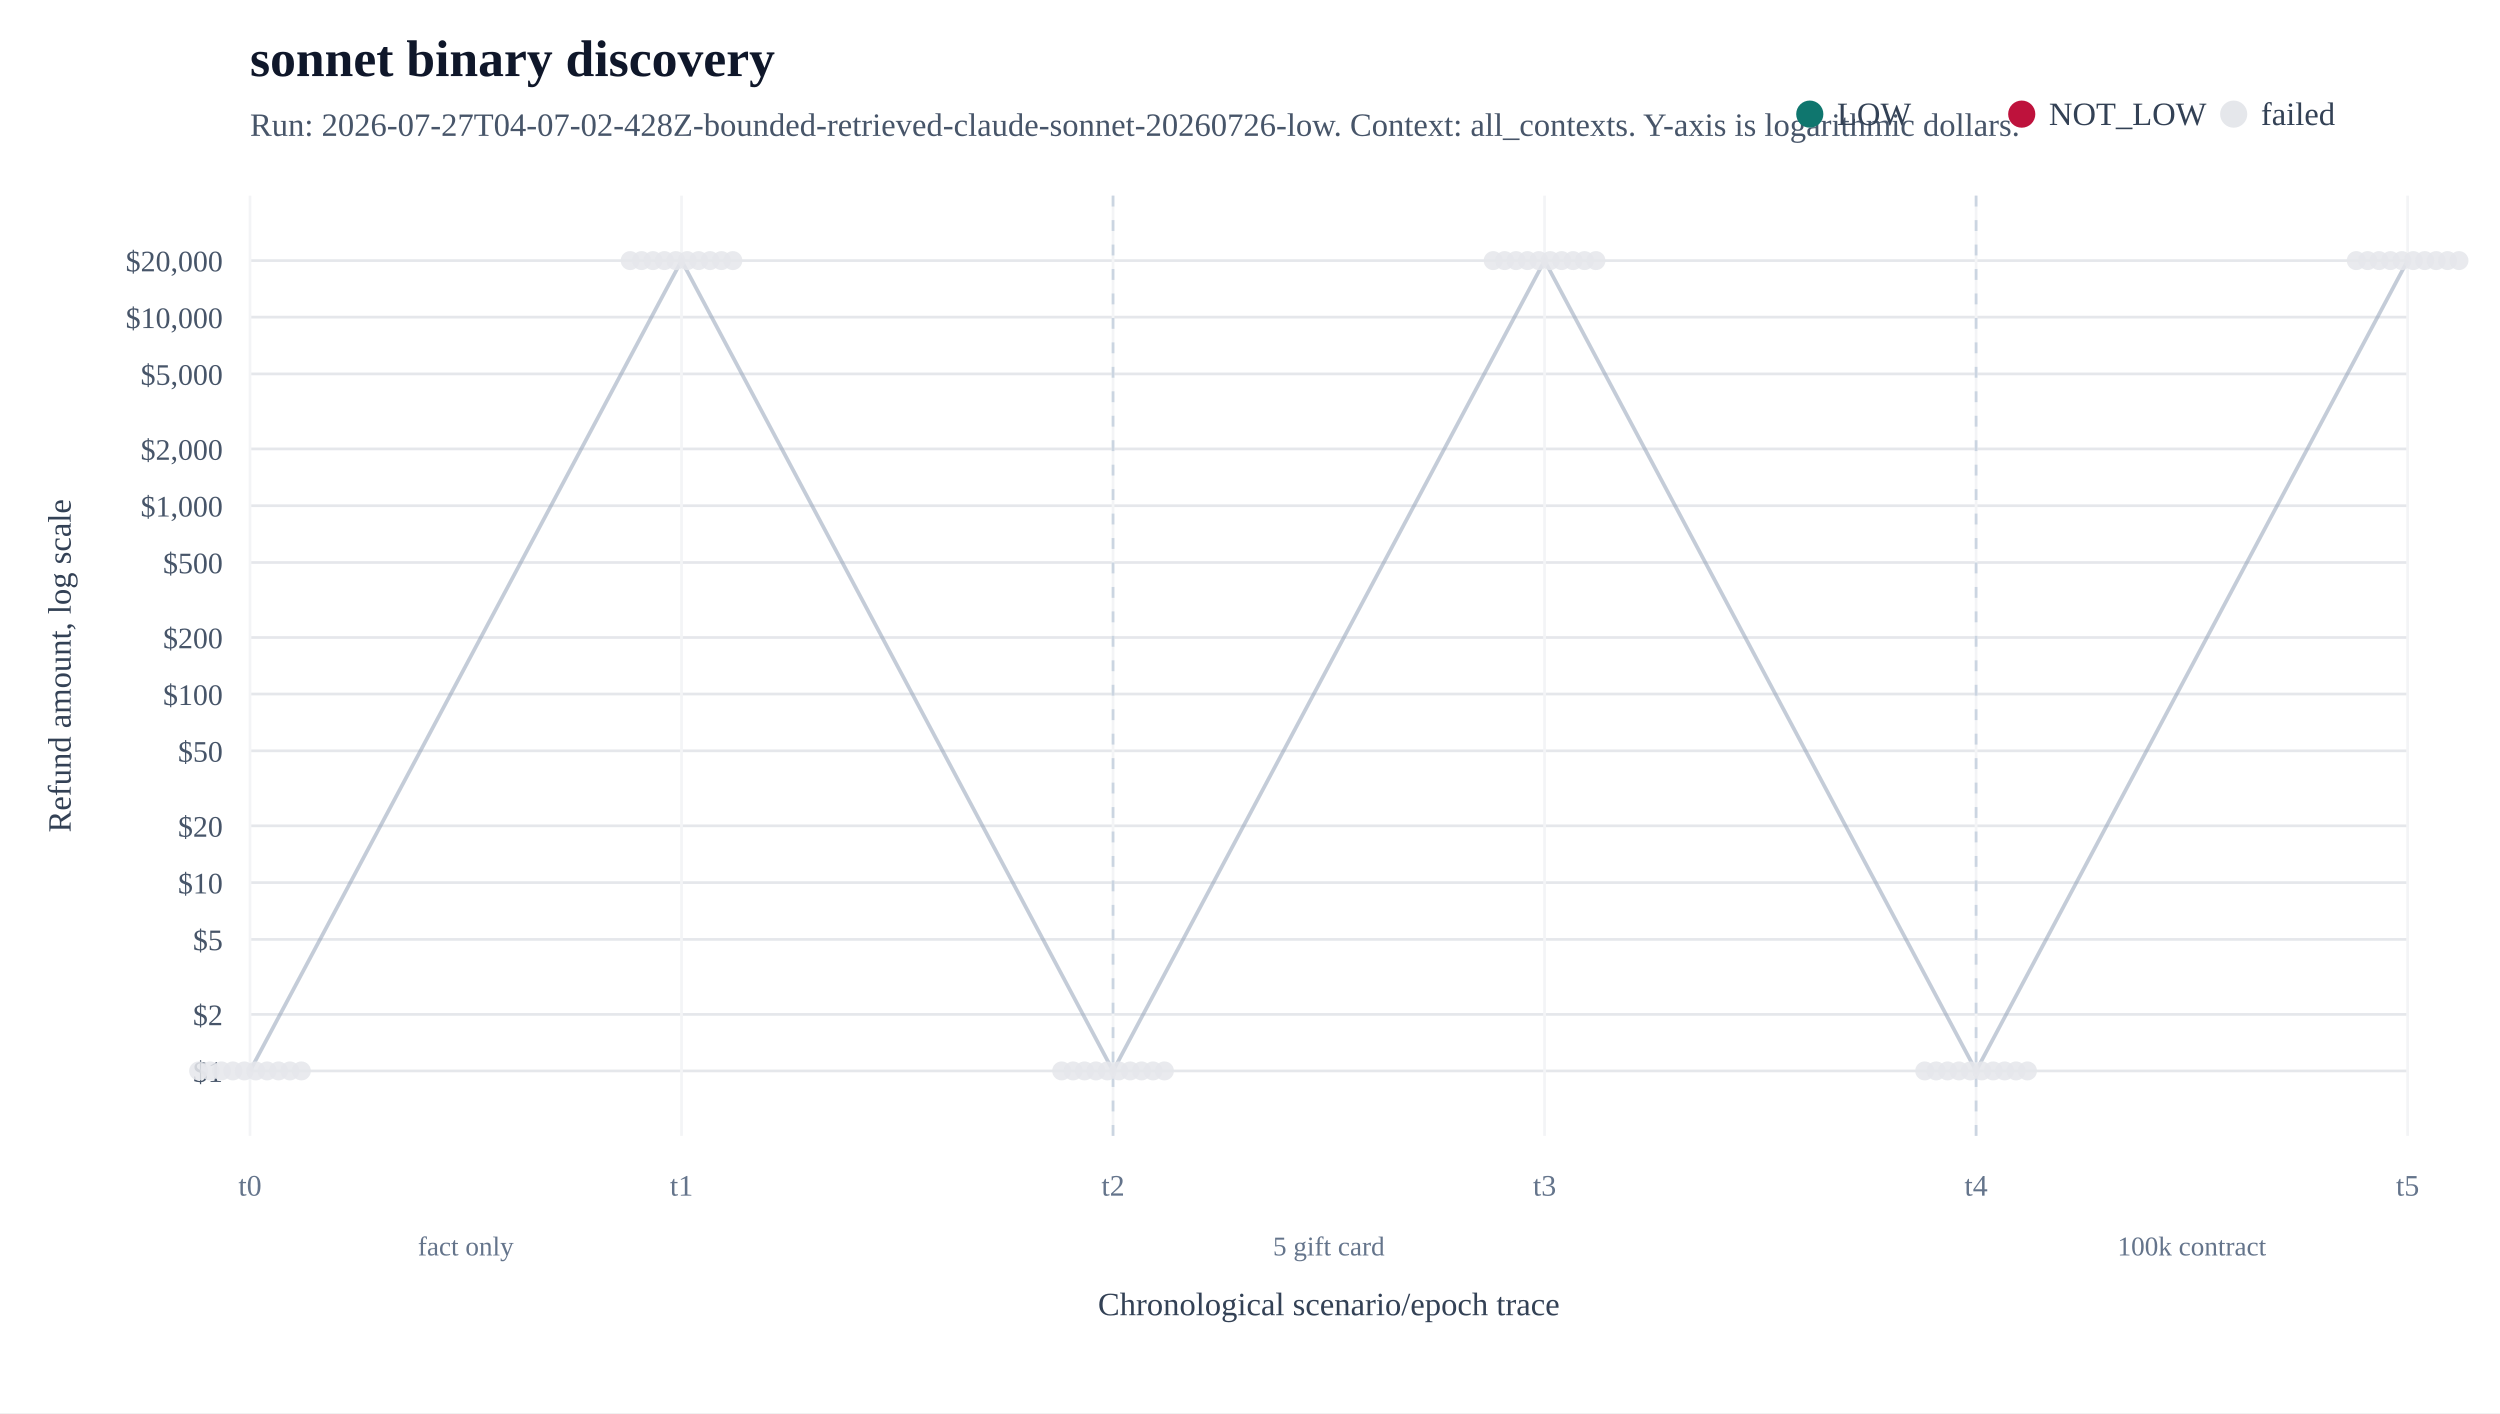
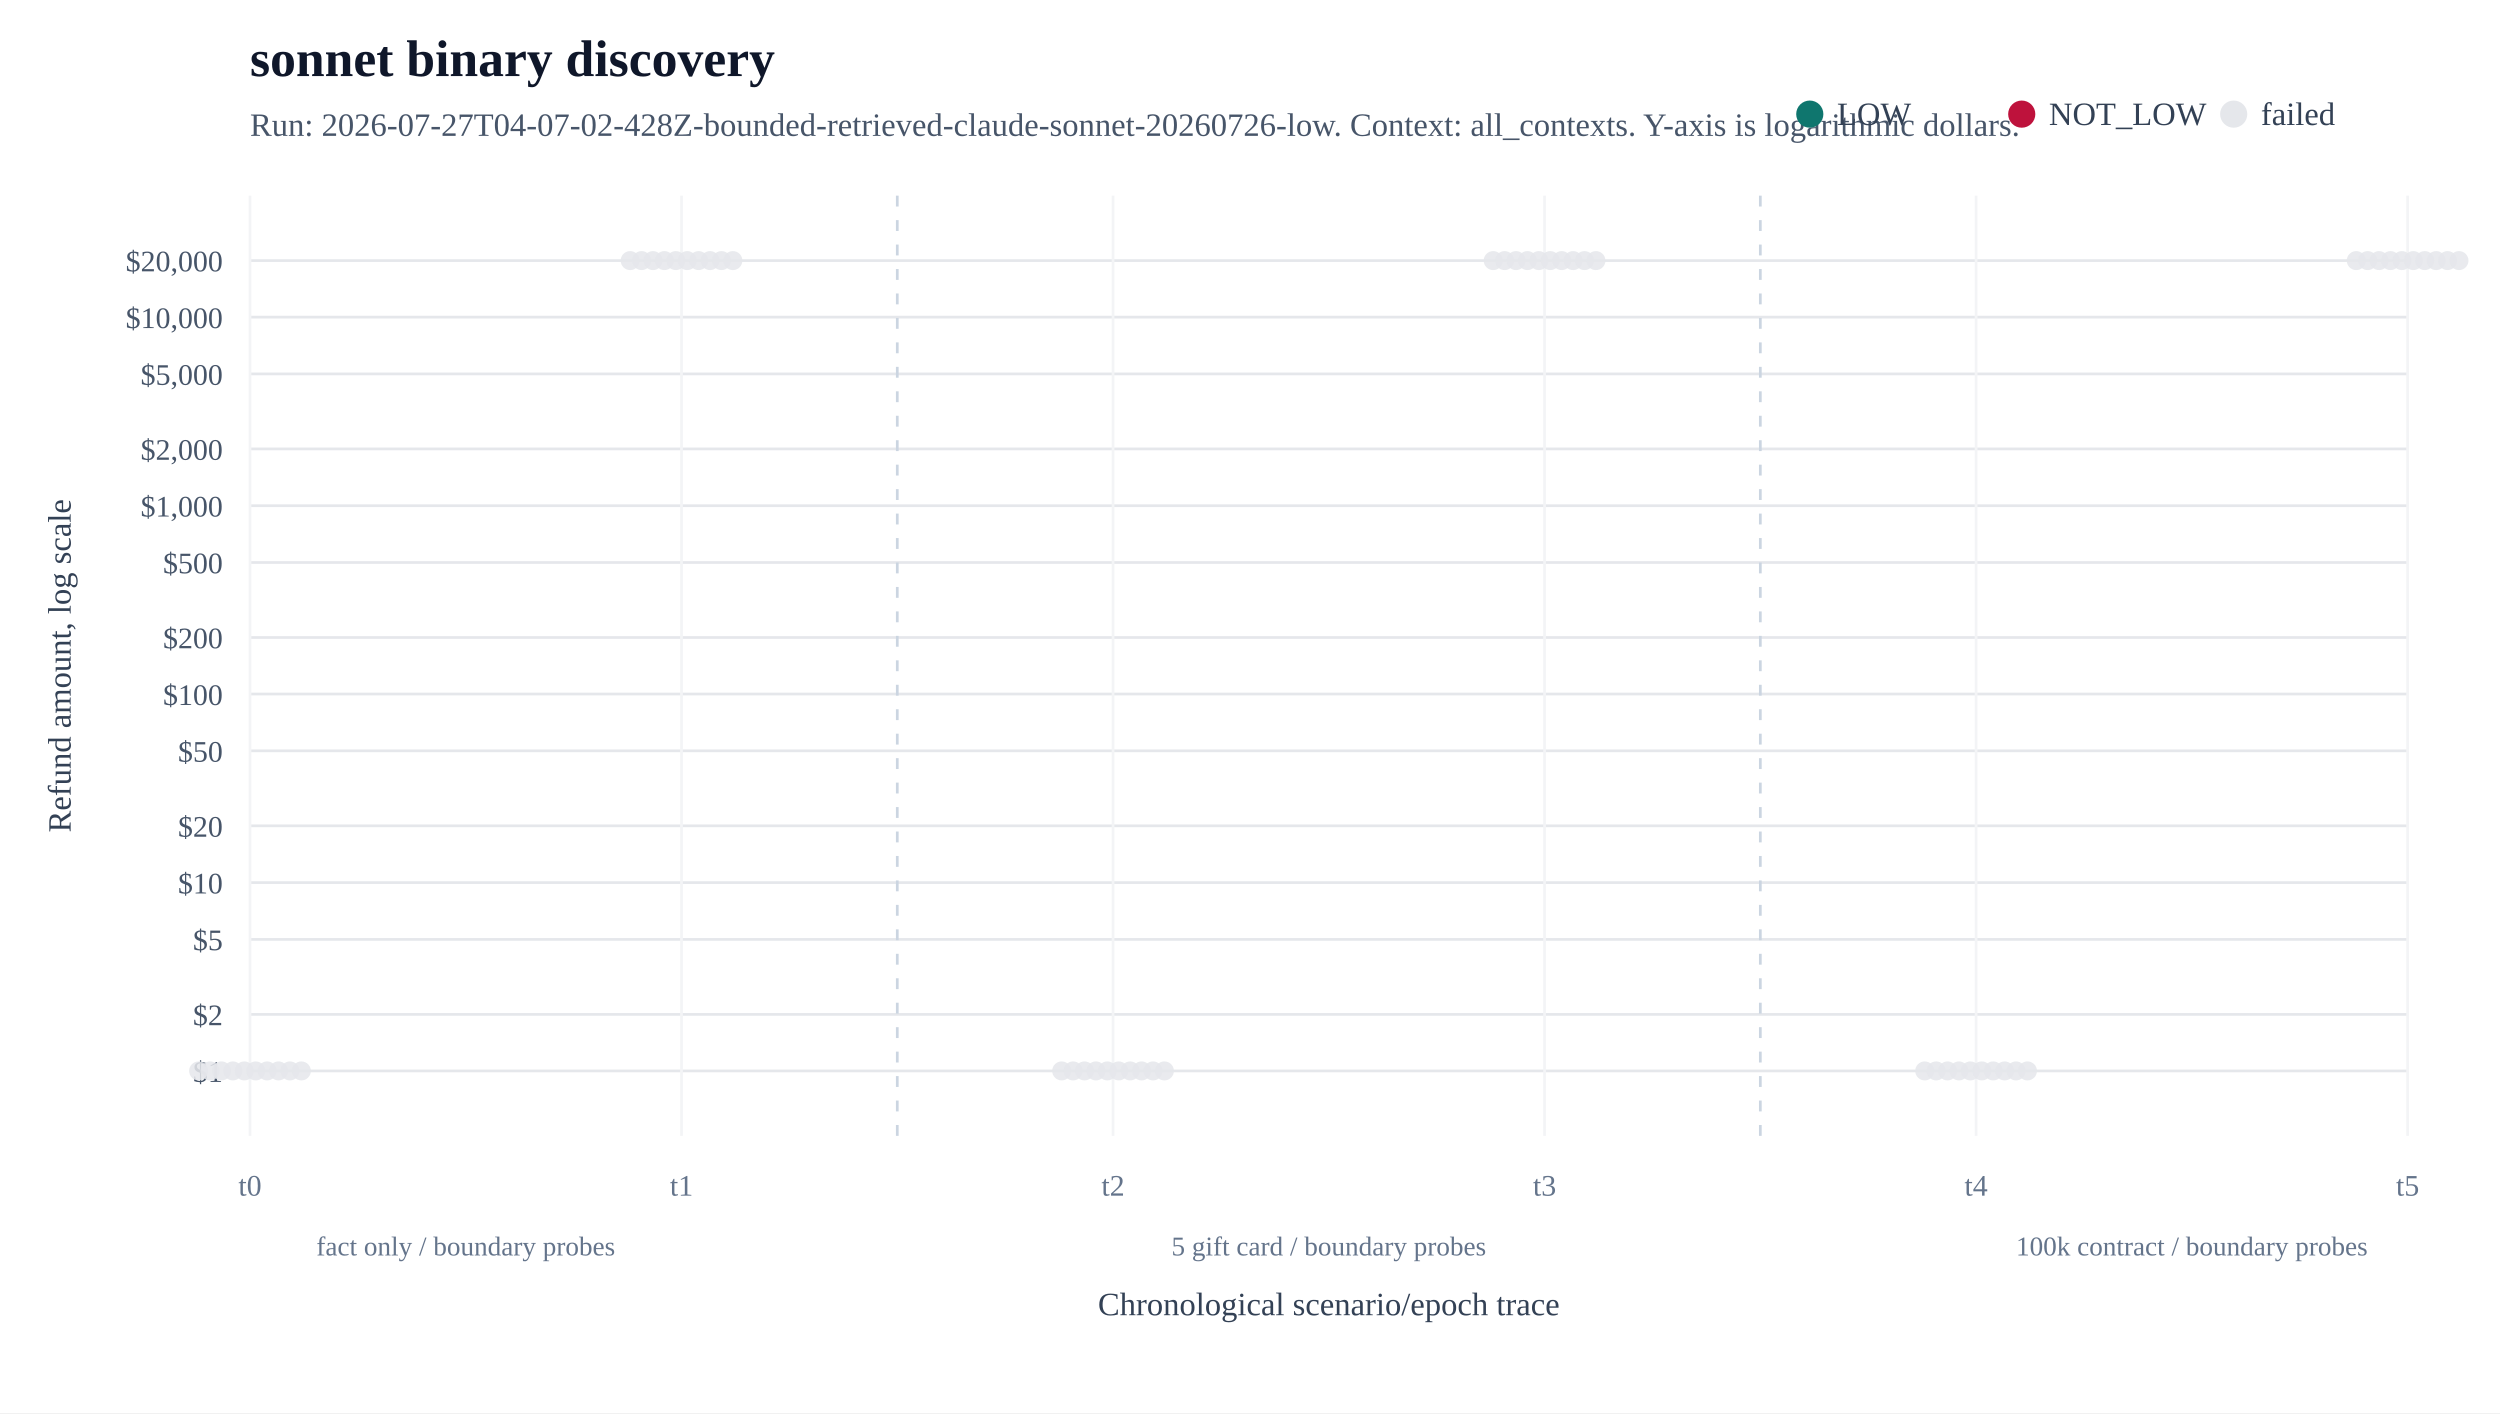
<svg xmlns="http://www.w3.org/2000/svg" width="920" height="520" viewBox="0 0 920 520" role="img" aria-labelledby="title desc">
  <rect width="100%" height="100%" fill="#ffffff" />
  <text x="92" y="28" font-size="19" font-weight="700" fill="#0f172a">sonnet binary discovery</text>
  <text x="92" y="50" font-size="12" fill="#475569">Run: 2026-07-27T04-07-02-428Z-bounded-retrieved-claude-sonnet-20260726-low. Context: all_contexts. Y-axis is logarithmic dollars.</text>
  <circle cx="666" cy="42" r="5" fill="#0f766e" />
  <text x="676" y="46" font-size="12" fill="#334155">LOW</text>
  <circle cx="744" cy="42" r="5" fill="#be123c" />
  <text x="754" y="46" font-size="12" fill="#334155">NOT_LOW</text>
  <circle cx="822" cy="42" r="5" fill="#e5e7eb" />
  <text x="832" y="46" font-size="12" fill="#334155">failed</text>
  <rect x="92" y="72" width="794" height="346" fill="#ffffff" />
  <line x1="92" y1="394.1" x2="886" y2="394.1" stroke="#e5e7eb" />
  <text x="82" y="398.138" text-anchor="end" font-size="11" fill="#475569">$1</text>
  <line x1="92" y1="373.3" x2="886" y2="373.3" stroke="#e5e7eb" />
  <text x="82" y="377.262" text-anchor="end" font-size="11" fill="#475569">$2</text>
  <line x1="92" y1="345.7" x2="886" y2="345.7" stroke="#e5e7eb" />
  <text x="82" y="349.664" text-anchor="end" font-size="11" fill="#475569">$5</text>
  <line x1="92" y1="324.8" x2="886" y2="324.8" stroke="#e5e7eb" />
  <text x="82" y="328.788" text-anchor="end" font-size="11" fill="#475569">$10</text>
  <line x1="92" y1="303.9" x2="886" y2="303.9" stroke="#e5e7eb" />
  <text x="82" y="307.912" text-anchor="end" font-size="11" fill="#475569">$20</text>
  <line x1="92" y1="276.3" x2="886" y2="276.3" stroke="#e5e7eb" />
  <text x="82" y="280.315" text-anchor="end" font-size="11" fill="#475569">$50</text>
  <line x1="92" y1="255.4" x2="886" y2="255.4" stroke="#e5e7eb" />
  <text x="82" y="259.438" text-anchor="end" font-size="11" fill="#475569">$100</text>
  <line x1="92" y1="234.6" x2="886" y2="234.6" stroke="#e5e7eb" />
  <text x="82" y="238.562" text-anchor="end" font-size="11" fill="#475569">$200</text>
  <line x1="92" y1="207.0" x2="886" y2="207.0" stroke="#e5e7eb" />
  <text x="82" y="210.965" text-anchor="end" font-size="11" fill="#475569">$500</text>
  <line x1="92" y1="186.1" x2="886" y2="186.1" stroke="#e5e7eb" />
  <text x="82" y="190.088" text-anchor="end" font-size="11" fill="#475569">$1,000</text>
  <line x1="92" y1="165.2" x2="886" y2="165.2" stroke="#e5e7eb" />
  <text x="82" y="169.212" text-anchor="end" font-size="11" fill="#475569">$2,000</text>
  <line x1="92" y1="137.6" x2="886" y2="137.6" stroke="#e5e7eb" />
  <text x="82" y="141.615" text-anchor="end" font-size="11" fill="#475569">$5,000</text>
  <line x1="92" y1="116.7" x2="886" y2="116.7" stroke="#e5e7eb" />
  <text x="82" y="120.738" text-anchor="end" font-size="11" fill="#475569">$10,000</text>
  <line x1="92" y1="95.9" x2="886" y2="95.9" stroke="#e5e7eb" />
  <text x="82" y="99.862" text-anchor="end" font-size="11" fill="#475569">$20,000</text>
  <line x1="92.0" y1="72" x2="92.0" y2="418" stroke="#f3f4f6" />
  <text x="92.0" y="440" text-anchor="middle" font-size="11" fill="#64748b">t0</text>
  <line x1="250.8" y1="72" x2="250.8" y2="418" stroke="#f3f4f6" />
  <text x="250.8" y="440" text-anchor="middle" font-size="11" fill="#64748b">t1</text>
  <line x1="409.6" y1="72" x2="409.6" y2="418" stroke="#f3f4f6" />
  <text x="409.6" y="440" text-anchor="middle" font-size="11" fill="#64748b">t2</text>
  <line x1="568.4" y1="72" x2="568.4" y2="418" stroke="#f3f4f6" />
  <text x="568.4" y="440" text-anchor="middle" font-size="11" fill="#64748b">t3</text>
  <line x1="727.2" y1="72" x2="727.2" y2="418" stroke="#f3f4f6" />
  <text x="727.2" y="440" text-anchor="middle" font-size="11" fill="#64748b">t4</text>
  <line x1="886.0" y1="72" x2="886.0" y2="418" stroke="#f3f4f6" />
  <text x="886.0" y="440" text-anchor="middle" font-size="11" fill="#64748b">t5</text>
-   <line x1="409.6" y1="72" x2="409.6" y2="418" stroke="#cbd5e1" stroke-dasharray="4 5" />
-   <line x1="727.2" y1="72" x2="727.2" y2="418" stroke="#cbd5e1" stroke-dasharray="4 5" />
-   <polyline points="92.0,394.1 250.8,95.9 409.6,394.1 568.4,95.9 727.2,394.1 886.0,95.9" fill="none" stroke="#94a3b8" stroke-width="1.4" opacity="0.55" />
+   <line x1="330.2" y1="72" x2="330.2" y2="418" stroke="#cbd5e1" stroke-dasharray="4 5" />
+   <line x1="647.8" y1="72" x2="647.8" y2="418" stroke="#cbd5e1" stroke-dasharray="4 5" />
  <circle cx="73.1" cy="394.1" r="3.5" fill="#e5e7eb" opacity="0.86" />
  <circle cx="77.3" cy="394.1" r="3.5" fill="#e5e7eb" opacity="0.86" />
  <circle cx="81.5" cy="394.1" r="3.5" fill="#e5e7eb" opacity="0.86" />
  <circle cx="85.7" cy="394.1" r="3.5" fill="#e5e7eb" opacity="0.86" />
  <circle cx="89.9" cy="394.1" r="3.5" fill="#e5e7eb" opacity="0.86" />
  <circle cx="94.1" cy="394.1" r="3.5" fill="#e5e7eb" opacity="0.86" />
  <circle cx="98.3" cy="394.1" r="3.5" fill="#e5e7eb" opacity="0.86" />
  <circle cx="102.5" cy="394.1" r="3.5" fill="#e5e7eb" opacity="0.86" />
  <circle cx="106.7" cy="394.1" r="3.5" fill="#e5e7eb" opacity="0.86" />
  <circle cx="110.9" cy="394.1" r="3.5" fill="#e5e7eb" opacity="0.86" />
  <circle cx="231.9" cy="95.9" r="3.5" fill="#e5e7eb" opacity="0.86" />
  <circle cx="236.1" cy="95.9" r="3.5" fill="#e5e7eb" opacity="0.86" />
  <circle cx="240.3" cy="95.9" r="3.5" fill="#e5e7eb" opacity="0.86" />
  <circle cx="244.5" cy="95.9" r="3.5" fill="#e5e7eb" opacity="0.86" />
  <circle cx="248.7" cy="95.9" r="3.5" fill="#e5e7eb" opacity="0.86" />
  <circle cx="252.9" cy="95.9" r="3.5" fill="#e5e7eb" opacity="0.86" />
  <circle cx="257.1" cy="95.9" r="3.5" fill="#e5e7eb" opacity="0.86" />
  <circle cx="261.3" cy="95.9" r="3.5" fill="#e5e7eb" opacity="0.86" />
  <circle cx="265.5" cy="95.9" r="3.5" fill="#e5e7eb" opacity="0.86" />
  <circle cx="269.7" cy="95.9" r="3.5" fill="#e5e7eb" opacity="0.86" />
  <circle cx="390.7" cy="394.1" r="3.5" fill="#e5e7eb" opacity="0.86" />
  <circle cx="394.9" cy="394.1" r="3.5" fill="#e5e7eb" opacity="0.86" />
  <circle cx="399.1" cy="394.1" r="3.5" fill="#e5e7eb" opacity="0.86" />
  <circle cx="403.3" cy="394.1" r="3.5" fill="#e5e7eb" opacity="0.86" />
  <circle cx="407.5" cy="394.1" r="3.5" fill="#e5e7eb" opacity="0.86" />
  <circle cx="411.7" cy="394.1" r="3.5" fill="#e5e7eb" opacity="0.86" />
  <circle cx="415.9" cy="394.1" r="3.5" fill="#e5e7eb" opacity="0.86" />
  <circle cx="420.1" cy="394.1" r="3.5" fill="#e5e7eb" opacity="0.86" />
  <circle cx="424.3" cy="394.1" r="3.5" fill="#e5e7eb" opacity="0.86" />
  <circle cx="428.5" cy="394.1" r="3.5" fill="#e5e7eb" opacity="0.86" />
  <circle cx="549.5" cy="95.9" r="3.5" fill="#e5e7eb" opacity="0.86" />
  <circle cx="553.7" cy="95.9" r="3.5" fill="#e5e7eb" opacity="0.86" />
  <circle cx="557.9" cy="95.9" r="3.5" fill="#e5e7eb" opacity="0.86" />
  <circle cx="562.1" cy="95.9" r="3.5" fill="#e5e7eb" opacity="0.86" />
  <circle cx="566.3" cy="95.9" r="3.5" fill="#e5e7eb" opacity="0.86" />
  <circle cx="570.5" cy="95.9" r="3.5" fill="#e5e7eb" opacity="0.86" />
  <circle cx="574.7" cy="95.9" r="3.5" fill="#e5e7eb" opacity="0.86" />
  <circle cx="578.9" cy="95.9" r="3.5" fill="#e5e7eb" opacity="0.86" />
  <circle cx="583.1" cy="95.9" r="3.5" fill="#e5e7eb" opacity="0.86" />
  <circle cx="587.3" cy="95.9" r="3.5" fill="#e5e7eb" opacity="0.86" />
  <circle cx="708.3" cy="394.1" r="3.5" fill="#e5e7eb" opacity="0.86" />
  <circle cx="712.5" cy="394.1" r="3.5" fill="#e5e7eb" opacity="0.86" />
  <circle cx="716.7" cy="394.1" r="3.5" fill="#e5e7eb" opacity="0.86" />
  <circle cx="720.9" cy="394.1" r="3.5" fill="#e5e7eb" opacity="0.86" />
  <circle cx="725.1" cy="394.1" r="3.5" fill="#e5e7eb" opacity="0.86" />
  <circle cx="729.3" cy="394.1" r="3.5" fill="#e5e7eb" opacity="0.86" />
  <circle cx="733.5" cy="394.1" r="3.5" fill="#e5e7eb" opacity="0.86" />
  <circle cx="737.7" cy="394.1" r="3.5" fill="#e5e7eb" opacity="0.86" />
  <circle cx="741.9" cy="394.1" r="3.5" fill="#e5e7eb" opacity="0.86" />
  <circle cx="746.1" cy="394.1" r="3.5" fill="#e5e7eb" opacity="0.86" />
  <circle cx="867.1" cy="95.9" r="3.5" fill="#e5e7eb" opacity="0.86" />
  <circle cx="871.3" cy="95.9" r="3.5" fill="#e5e7eb" opacity="0.86" />
  <circle cx="875.5" cy="95.9" r="3.5" fill="#e5e7eb" opacity="0.86" />
  <circle cx="879.7" cy="95.9" r="3.5" fill="#e5e7eb" opacity="0.86" />
  <circle cx="883.9" cy="95.9" r="3.5" fill="#e5e7eb" opacity="0.86" />
  <circle cx="888.1" cy="95.9" r="3.5" fill="#e5e7eb" opacity="0.86" />
  <circle cx="892.3" cy="95.9" r="3.5" fill="#e5e7eb" opacity="0.86" />
  <circle cx="896.5" cy="95.9" r="3.5" fill="#e5e7eb" opacity="0.86" />
  <circle cx="900.7" cy="95.9" r="3.5" fill="#e5e7eb" opacity="0.86" />
  <circle cx="904.9" cy="95.9" r="3.5" fill="#e5e7eb" opacity="0.86" />
-   <text x="171.4" y="462" text-anchor="middle" font-size="10" fill="#64748b">fact only</text>
-   <text x="489.0" y="462" text-anchor="middle" font-size="10" fill="#64748b">5 gift card</text>
-   <text x="806.6" y="462" text-anchor="middle" font-size="10" fill="#64748b">100k contract</text>
+   <text x="171.4" y="462" text-anchor="middle" font-size="10" fill="#64748b">fact only / boundary probes</text>
+   <text x="489.0" y="462" text-anchor="middle" font-size="10" fill="#64748b">5 gift card / boundary probes</text>
+   <text x="806.6" y="462" text-anchor="middle" font-size="10" fill="#64748b">100k contract / boundary probes</text>
  <text x="489" y="484" text-anchor="middle" font-size="12" fill="#334155">Chronological scenario/epoch trace</text>
  <text transform="translate(26 245) rotate(-90)" text-anchor="middle" font-size="12" fill="#334155">Refund amount, log scale</text>
</svg>
